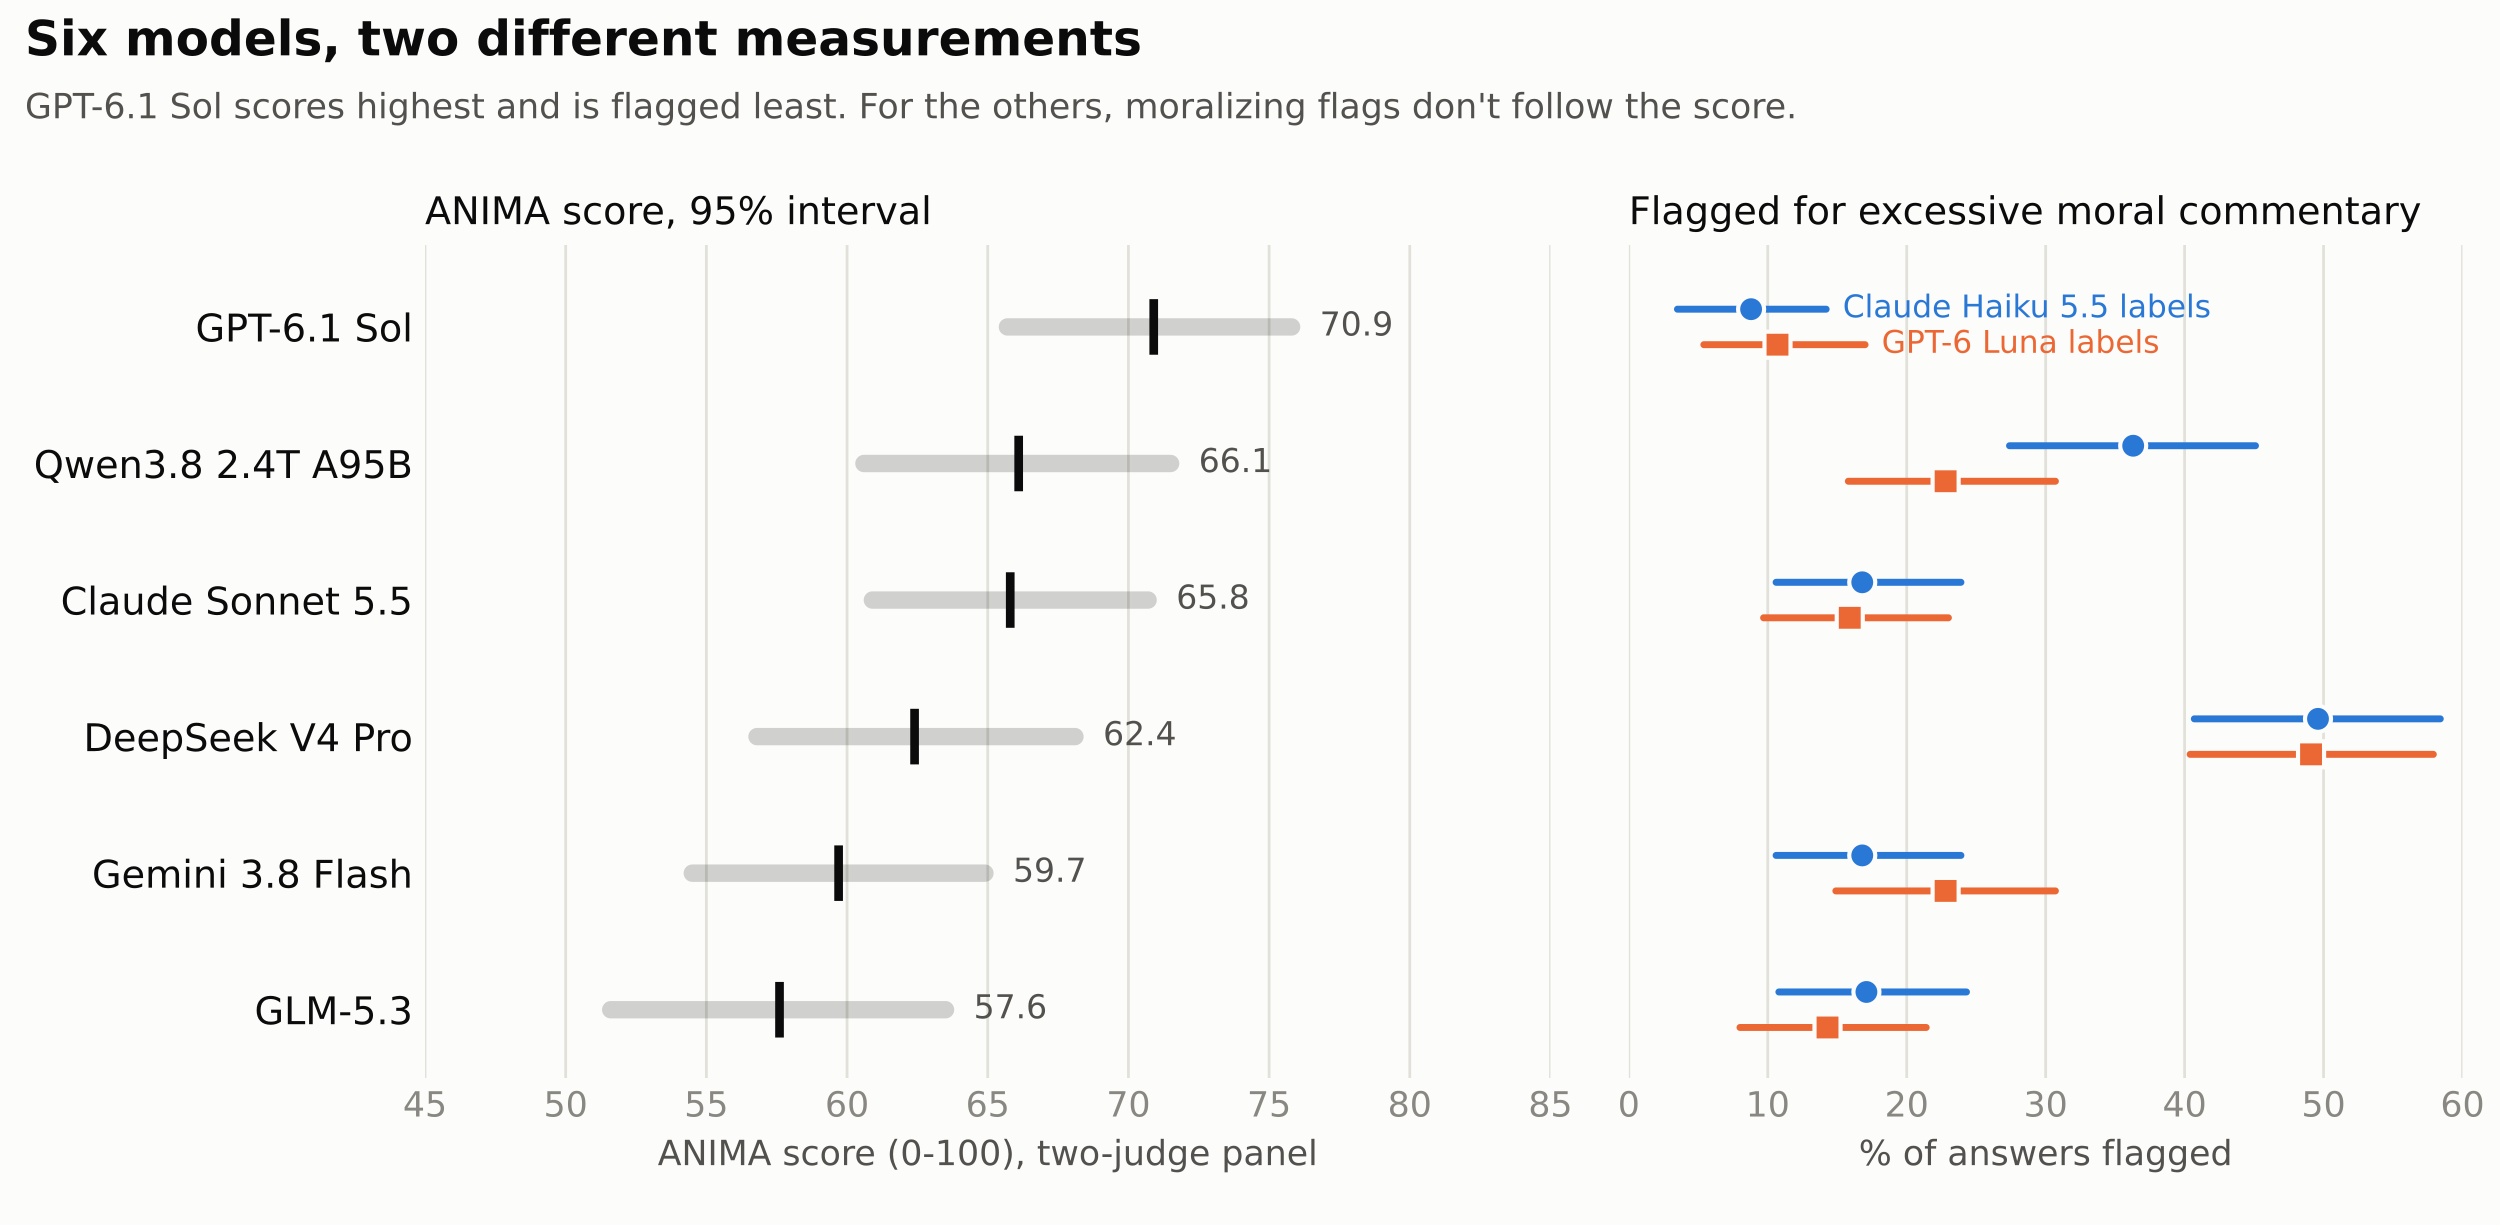
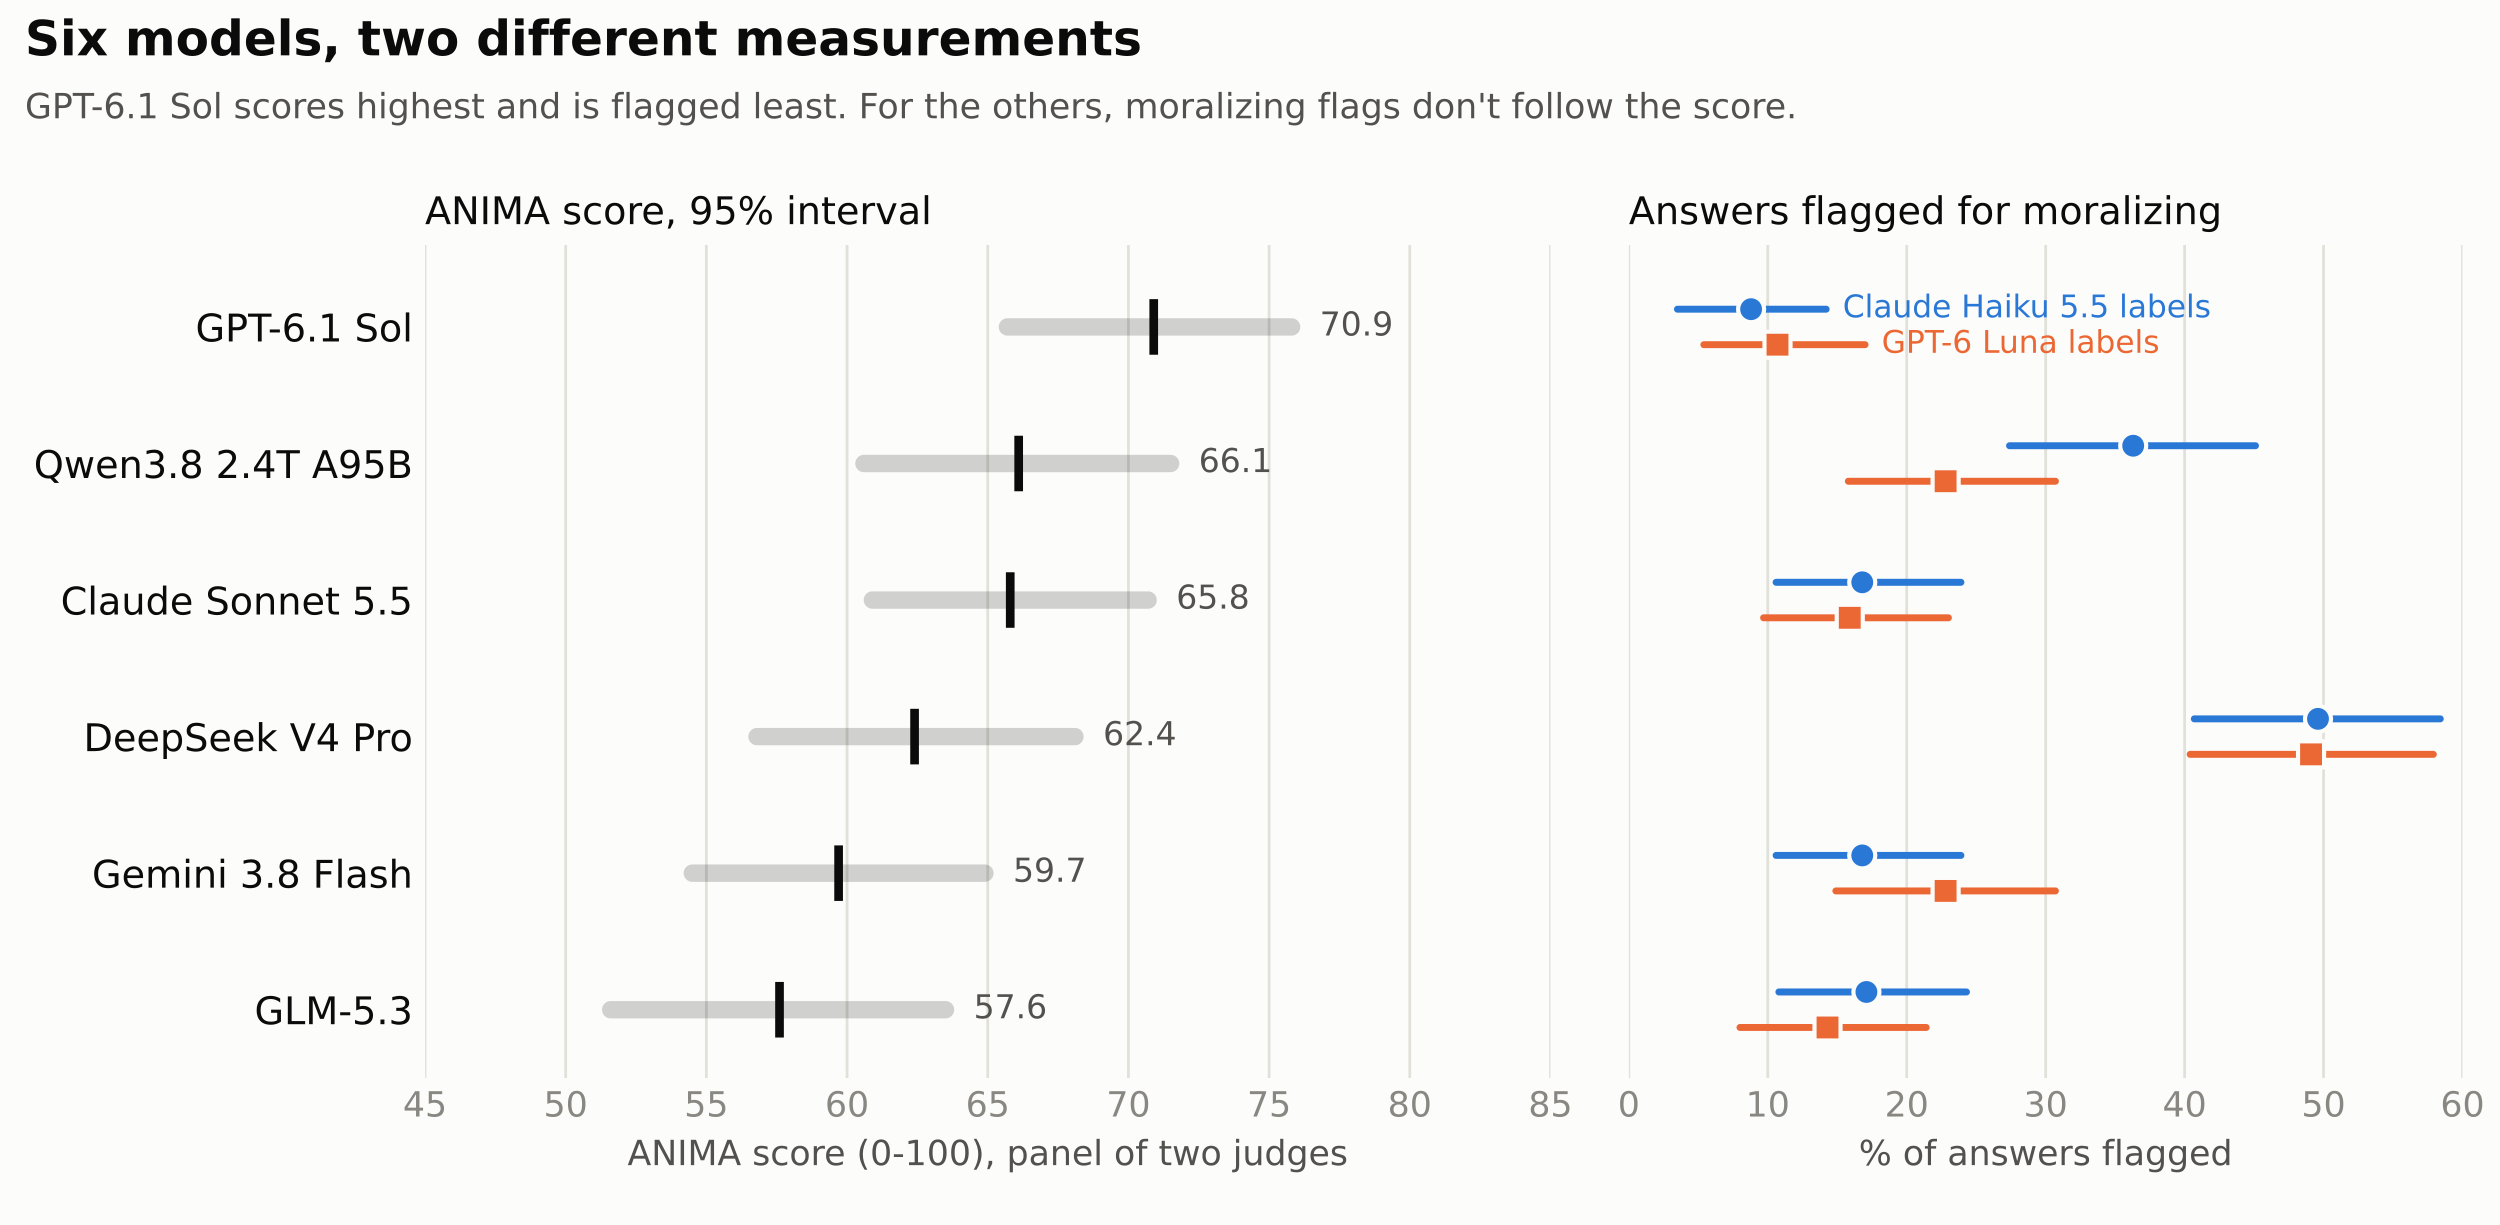
<svg xmlns="http://www.w3.org/2000/svg" xmlns:xlink="http://www.w3.org/1999/xlink" width="720pt" height="352.8pt" viewBox="0 0 720 352.8" version="1.1">
  <defs>
    <style type="text/css">*{stroke-linejoin: round; stroke-linecap: butt}</style>
  </defs>
  <g id="figure_1">
    <g id="patch_1">
      <path d="M 0 352.8  L 720 352.8  L 720 0  L 0 0  z " style="fill: #fcfcfb" />
    </g>
    <g id="axes_1">
      <g id="patch_2">
        <path d="M 122.4 310.464  L 446.533 310.464  L 446.533 70.56  L 122.4 70.56  z " style="fill: #fcfcfb" />
      </g>
      <g id="matplotlib.axis_1">
        <g id="xtick_1">
          <g id="line2d_1">
            <path d="M 122.4 310.464  L 122.4 70.56  " clip-path="url(#pccb31fb844)" style="fill: none; stroke: #e1e0d9; stroke-width: 0.8; stroke-linecap: square" />
          </g>
          <g id="line2d_2" />
          <g id="text_1">
            <text style="font-size: 10px; font-family: 'DejaVu Sans', sans-serif; text-anchor: middle; fill: #898781" x="122.4" y="321.562" transform="rotate(-0 122.4 321.5617)">45</text>
          </g>
        </g>
        <g id="xtick_2">
          <g id="line2d_3">
            <path d="M 162.917 310.464  L 162.917 70.56  " clip-path="url(#pccb31fb844)" style="fill: none; stroke: #e1e0d9; stroke-width: 0.8; stroke-linecap: square" />
          </g>
          <g id="line2d_4" />
          <g id="text_2">
            <text style="font-size: 10px; font-family: 'DejaVu Sans', sans-serif; text-anchor: middle; fill: #898781" x="162.917" y="321.562" transform="rotate(-0 162.9166 321.5617)">50</text>
          </g>
        </g>
        <g id="xtick_3">
          <g id="line2d_5">
            <path d="M 203.433 310.464  L 203.433 70.56  " clip-path="url(#pccb31fb844)" style="fill: none; stroke: #e1e0d9; stroke-width: 0.8; stroke-linecap: square" />
          </g>
          <g id="line2d_6" />
          <g id="text_3">
            <text style="font-size: 10px; font-family: 'DejaVu Sans', sans-serif; text-anchor: middle; fill: #898781" x="203.433" y="321.562" transform="rotate(-0 203.4331 321.5617)">55</text>
          </g>
        </g>
        <g id="xtick_4">
          <g id="line2d_7">
            <path d="M 243.95 310.464  L 243.95 70.56  " clip-path="url(#pccb31fb844)" style="fill: none; stroke: #e1e0d9; stroke-width: 0.8; stroke-linecap: square" />
          </g>
          <g id="line2d_8" />
          <g id="text_4">
            <text style="font-size: 10px; font-family: 'DejaVu Sans', sans-serif; text-anchor: middle; fill: #898781" x="243.95" y="321.562" transform="rotate(-0 243.9497 321.5617)">60</text>
          </g>
        </g>
        <g id="xtick_5">
          <g id="line2d_9">
            <path d="M 284.466 310.464  L 284.466 70.56  " clip-path="url(#pccb31fb844)" style="fill: none; stroke: #e1e0d9; stroke-width: 0.8; stroke-linecap: square" />
          </g>
          <g id="line2d_10" />
          <g id="text_5">
            <text style="font-size: 10px; font-family: 'DejaVu Sans', sans-serif; text-anchor: middle; fill: #898781" x="284.466" y="321.562" transform="rotate(-0 284.4663 321.5617)">65</text>
          </g>
        </g>
        <g id="xtick_6">
          <g id="line2d_11">
            <path d="M 324.983 310.464  L 324.983 70.56  " clip-path="url(#pccb31fb844)" style="fill: none; stroke: #e1e0d9; stroke-width: 0.8; stroke-linecap: square" />
          </g>
          <g id="line2d_12" />
          <g id="text_6">
            <text style="font-size: 10px; font-family: 'DejaVu Sans', sans-serif; text-anchor: middle; fill: #898781" x="324.983" y="321.562" transform="rotate(-0 324.9829 321.5617)">70</text>
          </g>
        </g>
        <g id="xtick_7">
          <g id="line2d_13">
            <path d="M 365.499 310.464  L 365.499 70.56  " clip-path="url(#pccb31fb844)" style="fill: none; stroke: #e1e0d9; stroke-width: 0.8; stroke-linecap: square" />
          </g>
          <g id="line2d_14" />
          <g id="text_7">
            <text style="font-size: 10px; font-family: 'DejaVu Sans', sans-serif; text-anchor: middle; fill: #898781" x="365.499" y="321.562" transform="rotate(-0 365.4994 321.5617)">75</text>
          </g>
        </g>
        <g id="xtick_8">
          <g id="line2d_15">
            <path d="M 406.016 310.464  L 406.016 70.56  " clip-path="url(#pccb31fb844)" style="fill: none; stroke: #e1e0d9; stroke-width: 0.8; stroke-linecap: square" />
          </g>
          <g id="line2d_16" />
          <g id="text_8">
            <text style="font-size: 10px; font-family: 'DejaVu Sans', sans-serif; text-anchor: middle; fill: #898781" x="406.016" y="321.562" transform="rotate(-0 406.016 321.5617)">80</text>
          </g>
        </g>
        <g id="xtick_9">
          <g id="line2d_17">
            <path d="M 446.533 310.464  L 446.533 70.56  " clip-path="url(#pccb31fb844)" style="fill: none; stroke: #e1e0d9; stroke-width: 0.8; stroke-linecap: square" />
          </g>
          <g id="line2d_18" />
          <g id="text_9">
            <text style="font-size: 10px; font-family: 'DejaVu Sans', sans-serif; text-anchor: middle; fill: #898781" x="446.533" y="321.562" transform="rotate(-0 446.5326 321.5617)">85</text>
          </g>
        </g>
        <g id="text_10">
-           <text style="font-size: 10px; font-family: 'DejaVu Sans', sans-serif; text-anchor: middle; fill: #52514e" x="284.466" y="335.562" transform="rotate(-0 284.4663 335.5624)">ANIMA score (0-100), two-judge panel</text>
+           <text style="font-size: 10px; font-family: 'DejaVu Sans', sans-serif; text-anchor: middle; fill: #52514e" x="284.466" y="335.562" transform="rotate(-0 284.4663 335.5624)">ANIMA score (0-100), panel of two judges</text>
        </g>
      </g>
      <g id="matplotlib.axis_2">
        <g id="ytick_1">
          <g id="line2d_19" />
          <g id="text_11">
            <text style="font-size: 11px; font-family: 'DejaVu Sans', sans-serif; text-anchor: end; fill: #0b0b0b" x="118.9" y="98.336" transform="rotate(-0 118.9 98.33625)">GPT-6.1 Sol</text>
          </g>
        </g>
        <g id="ytick_2">
          <g id="line2d_20" />
          <g id="text_12">
            <text style="font-size: 11px; font-family: 'DejaVu Sans', sans-serif; text-anchor: end; fill: #0b0b0b" x="118.9" y="137.664" transform="rotate(-0 118.9 137.6644)">Qwen3.8 2.4T A95B</text>
          </g>
        </g>
        <g id="ytick_3">
          <g id="line2d_21" />
          <g id="text_13">
            <text style="font-size: 11px; font-family: 'DejaVu Sans', sans-serif; text-anchor: end; fill: #0b0b0b" x="118.9" y="176.993" transform="rotate(-0 118.9 176.9933)">Claude Sonnet 5.5</text>
          </g>
        </g>
        <g id="ytick_4">
          <g id="line2d_22" />
          <g id="text_14">
            <text style="font-size: 11px; font-family: 'DejaVu Sans', sans-serif; text-anchor: end; fill: #0b0b0b" x="118.9" y="216.322" transform="rotate(-0 118.9 216.3218)">DeepSeek V4 Pro</text>
          </g>
        </g>
        <g id="ytick_5">
          <g id="line2d_23" />
          <g id="text_15">
            <text style="font-size: 11px; font-family: 'DejaVu Sans', sans-serif; text-anchor: end; fill: #0b0b0b" x="118.9" y="255.65" transform="rotate(-0 118.9 255.6504)">Gemini 3.8 Flash</text>
          </g>
        </g>
        <g id="ytick_6">
          <g id="line2d_24" />
          <g id="text_16">
            <text style="font-size: 11px; font-family: 'DejaVu Sans', sans-serif; text-anchor: end; fill: #0b0b0b" x="118.9" y="294.978" transform="rotate(-0 118.9 294.9784)">GLM-5.3</text>
          </g>
        </g>
      </g>
      <g id="line2d_25">
        <path d="M 290.139 94.157  L 371.982 94.157  " clip-path="url(#pccb31fb844)" style="fill: none; stroke: #0b0b0b; stroke-opacity: 0.18; stroke-width: 5; stroke-linecap: round" />
      </g>
      <g id="line2d_26">
        <path d="M 248.812 133.486  L 337.138 133.486  " clip-path="url(#pccb31fb844)" style="fill: none; stroke: #0b0b0b; stroke-opacity: 0.18; stroke-width: 5; stroke-linecap: round" />
      </g>
      <g id="line2d_27">
        <path d="M 251.243 172.814  L 330.655 172.814  " clip-path="url(#pccb31fb844)" style="fill: none; stroke: #0b0b0b; stroke-opacity: 0.18; stroke-width: 5; stroke-linecap: round" />
      </g>
      <g id="line2d_28">
        <path d="M 218.019 212.143  L 309.587 212.143  " clip-path="url(#pccb31fb844)" style="fill: none; stroke: #0b0b0b; stroke-opacity: 0.18; stroke-width: 5; stroke-linecap: round" />
      </g>
      <g id="line2d_29">
        <path d="M 199.381 251.471  L 283.656 251.471  " clip-path="url(#pccb31fb844)" style="fill: none; stroke: #0b0b0b; stroke-opacity: 0.18; stroke-width: 5; stroke-linecap: round" />
      </g>
      <g id="line2d_30">
        <path d="M 175.882 290.8  L 272.311 290.8  " clip-path="url(#pccb31fb844)" style="fill: none; stroke: #0b0b0b; stroke-opacity: 0.18; stroke-width: 5; stroke-linecap: round" />
      </g>
      <g id="line2d_31">
        <defs>
          <path id="m160d97b69c" d="M 0 8  L 0 -8  " style="stroke: #0b0b0b; stroke-width: 2.5" />
        </defs>
        <g clip-path="url(#pccb31fb844)">
          <use xlink:href="#m160d97b69c" x="332.276" y="94.157" style="fill: #0b0b0b; stroke: #0b0b0b; stroke-width: 2.5" />
        </g>
      </g>
      <g id="line2d_32">
        <g clip-path="url(#pccb31fb844)">
          <use xlink:href="#m160d97b69c" x="293.38" y="133.486" style="fill: #0b0b0b; stroke: #0b0b0b; stroke-width: 2.5" />
        </g>
      </g>
      <g id="line2d_33">
        <g clip-path="url(#pccb31fb844)">
          <use xlink:href="#m160d97b69c" x="290.949" y="172.814" style="fill: #0b0b0b; stroke: #0b0b0b; stroke-width: 2.5" />
        </g>
      </g>
      <g id="line2d_34">
        <g clip-path="url(#pccb31fb844)">
          <use xlink:href="#m160d97b69c" x="263.398" y="212.143" style="fill: #0b0b0b; stroke: #0b0b0b; stroke-width: 2.5" />
        </g>
      </g>
      <g id="line2d_35">
        <g clip-path="url(#pccb31fb844)">
          <use xlink:href="#m160d97b69c" x="241.519" y="251.471" style="fill: #0b0b0b; stroke: #0b0b0b; stroke-width: 2.5" />
        </g>
      </g>
      <g id="line2d_36">
        <g clip-path="url(#pccb31fb844)">
          <use xlink:href="#m160d97b69c" x="224.502" y="290.8" style="fill: #0b0b0b; stroke: #0b0b0b; stroke-width: 2.5" />
        </g>
      </g>
      <g id="text_17">
        <text style="font-size: 9.5px; font-family: 'DejaVu Sans', sans-serif; text-anchor: start; fill: #52514e" x="380.085" y="96.625" transform="rotate(-0 380.0854 96.62489)">70.9</text>
      </g>
      <g id="text_18">
        <text style="font-size: 9.5px; font-family: 'DejaVu Sans', sans-serif; text-anchor: start; fill: #52514e" x="345.241" y="135.953" transform="rotate(-0 345.2411 135.9534)">66.1</text>
      </g>
      <g id="text_19">
        <text style="font-size: 9.5px; font-family: 'DejaVu Sans', sans-serif; text-anchor: start; fill: #52514e" x="338.758" y="175.282" transform="rotate(-0 338.7585 175.2819)">65.8</text>
      </g>
      <g id="text_20">
        <text style="font-size: 9.5px; font-family: 'DejaVu Sans', sans-serif; text-anchor: start; fill: #52514e" x="317.69" y="214.61" transform="rotate(-0 317.6899 214.6105)">62.4</text>
      </g>
      <g id="text_21">
        <text style="font-size: 9.5px; font-family: 'DejaVu Sans', sans-serif; text-anchor: start; fill: #52514e" x="291.759" y="253.939" transform="rotate(-0 291.7593 253.939)">59.7</text>
      </g>
      <g id="text_22">
        <text style="font-size: 9.5px; font-family: 'DejaVu Sans', sans-serif; text-anchor: start; fill: #52514e" x="280.415" y="293.268" transform="rotate(-0 280.4146 293.2675)">57.6</text>
      </g>
      <g id="text_23">
        <text style="font-size: 11px; font-family: 'DejaVu Sans', sans-serif; text-anchor: start; fill: #0b0b0b" x="122.4" y="64.56" transform="rotate(-0 122.4 64.56)">ANIMA score, 95% interval</text>
      </g>
    </g>
    <g id="axes_2">
      <g id="patch_3">
        <path d="M 469.102 310.464  L 709.2 310.464  L 709.2 70.56  L 469.102 70.56  z " style="fill: #fcfcfb" />
      </g>
      <g id="matplotlib.axis_3">
        <g id="xtick_10">
          <g id="line2d_37">
            <path d="M 469.102 310.464  L 469.102 70.56  " clip-path="url(#p55dd3cd311)" style="fill: none; stroke: #e1e0d9; stroke-width: 0.8; stroke-linecap: square" />
          </g>
          <g id="line2d_38" />
          <g id="text_24">
            <text style="font-size: 10px; font-family: 'DejaVu Sans', sans-serif; text-anchor: middle; fill: #898781" x="469.102" y="321.562" transform="rotate(-0 469.1018 321.5617)">0</text>
          </g>
        </g>
        <g id="xtick_11">
          <g id="line2d_39">
            <path d="M 509.118 310.464  L 509.118 70.56  " clip-path="url(#p55dd3cd311)" style="fill: none; stroke: #e1e0d9; stroke-width: 0.8; stroke-linecap: square" />
          </g>
          <g id="line2d_40" />
          <g id="text_25">
            <text style="font-size: 10px; font-family: 'DejaVu Sans', sans-serif; text-anchor: middle; fill: #898781" x="509.118" y="321.562" transform="rotate(-0 509.1182 321.5617)">10</text>
          </g>
        </g>
        <g id="xtick_12">
          <g id="line2d_41">
            <path d="M 549.135 310.464  L 549.135 70.56  " clip-path="url(#p55dd3cd311)" style="fill: none; stroke: #e1e0d9; stroke-width: 0.8; stroke-linecap: square" />
          </g>
          <g id="line2d_42" />
          <g id="text_26">
            <text style="font-size: 10px; font-family: 'DejaVu Sans', sans-serif; text-anchor: middle; fill: #898781" x="549.135" y="321.562" transform="rotate(-0 549.1345 321.5617)">20</text>
          </g>
        </g>
        <g id="xtick_13">
          <g id="line2d_43">
            <path d="M 589.151 310.464  L 589.151 70.56  " clip-path="url(#p55dd3cd311)" style="fill: none; stroke: #e1e0d9; stroke-width: 0.8; stroke-linecap: square" />
          </g>
          <g id="line2d_44" />
          <g id="text_27">
            <text style="font-size: 10px; font-family: 'DejaVu Sans', sans-serif; text-anchor: middle; fill: #898781" x="589.151" y="321.562" transform="rotate(-0 589.1509 321.5617)">30</text>
          </g>
        </g>
        <g id="xtick_14">
          <g id="line2d_45">
            <path d="M 629.167 310.464  L 629.167 70.56  " clip-path="url(#p55dd3cd311)" style="fill: none; stroke: #e1e0d9; stroke-width: 0.8; stroke-linecap: square" />
          </g>
          <g id="line2d_46" />
          <g id="text_28">
            <text style="font-size: 10px; font-family: 'DejaVu Sans', sans-serif; text-anchor: middle; fill: #898781" x="629.167" y="321.562" transform="rotate(-0 629.1673 321.5617)">40</text>
          </g>
        </g>
        <g id="xtick_15">
          <g id="line2d_47">
            <path d="M 669.184 310.464  L 669.184 70.56  " clip-path="url(#p55dd3cd311)" style="fill: none; stroke: #e1e0d9; stroke-width: 0.8; stroke-linecap: square" />
          </g>
          <g id="line2d_48" />
          <g id="text_29">
            <text style="font-size: 10px; font-family: 'DejaVu Sans', sans-serif; text-anchor: middle; fill: #898781" x="669.184" y="321.562" transform="rotate(-0 669.1836 321.5617)">50</text>
          </g>
        </g>
        <g id="xtick_16">
          <g id="line2d_49">
            <path d="M 709.2 310.464  L 709.2 70.56  " clip-path="url(#p55dd3cd311)" style="fill: none; stroke: #e1e0d9; stroke-width: 0.8; stroke-linecap: square" />
          </g>
          <g id="line2d_50" />
          <g id="text_30">
            <text style="font-size: 10px; font-family: 'DejaVu Sans', sans-serif; text-anchor: middle; fill: #898781" x="709.2" y="321.562" transform="rotate(-0 709.2 321.5617)">60</text>
          </g>
        </g>
        <g id="text_31">
          <text style="font-size: 10px; font-family: 'DejaVu Sans', sans-serif; text-anchor: middle; fill: #52514e" x="589.151" y="335.562" transform="rotate(-0 589.1509 335.5624)">% of answers flagged</text>
        </g>
      </g>
      <g id="matplotlib.axis_4">
        <g id="ytick_7">
          <g id="line2d_51" />
        </g>
        <g id="ytick_8">
          <g id="line2d_52" />
        </g>
        <g id="ytick_9">
          <g id="line2d_53" />
        </g>
        <g id="ytick_10">
          <g id="line2d_54" />
        </g>
        <g id="ytick_11">
          <g id="line2d_55" />
        </g>
        <g id="ytick_12">
          <g id="line2d_56" />
        </g>
      </g>
      <g id="line2d_57">
        <path d="M 511.519 167.701  L 564.741 167.701  " clip-path="url(#p55dd3cd311)" style="fill: none; stroke: #2a78d6; stroke-width: 2; stroke-linecap: round" />
      </g>
      <g id="line2d_58">
        <path d="M 631.968 207.03  L 702.797 207.03  " clip-path="url(#p55dd3cd311)" style="fill: none; stroke: #2a78d6; stroke-width: 2; stroke-linecap: round" />
      </g>
      <g id="line2d_59">
        <path d="M 512.319 285.687  L 566.342 285.687  " clip-path="url(#p55dd3cd311)" style="fill: none; stroke: #2a78d6; stroke-width: 2; stroke-linecap: round" />
      </g>
      <g id="line2d_60">
        <path d="M 483.108 89.044  L 525.925 89.044  " clip-path="url(#p55dd3cd311)" style="fill: none; stroke: #2a78d6; stroke-width: 2; stroke-linecap: round" />
      </g>
      <g id="line2d_61">
        <path d="M 511.519 246.359  L 564.741 246.359  " clip-path="url(#p55dd3cd311)" style="fill: none; stroke: #2a78d6; stroke-width: 2; stroke-linecap: round" />
      </g>
      <g id="line2d_62">
        <path d="M 578.747 128.373  L 649.576 128.373  " clip-path="url(#p55dd3cd311)" style="fill: none; stroke: #2a78d6; stroke-width: 2; stroke-linecap: round" />
      </g>
      <g id="line2d_63">
        <path d="M 507.918 177.927  L 561.139 177.927  " clip-path="url(#p55dd3cd311)" style="fill: none; stroke: #eb6834; stroke-width: 2; stroke-linecap: round" />
      </g>
      <g id="line2d_64">
        <path d="M 630.768 217.255  L 700.797 217.255  " clip-path="url(#p55dd3cd311)" style="fill: none; stroke: #eb6834; stroke-width: 2; stroke-linecap: round" />
      </g>
      <g id="line2d_65">
        <path d="M 501.115 295.912  L 554.737 295.912  " clip-path="url(#p55dd3cd311)" style="fill: none; stroke: #eb6834; stroke-width: 2; stroke-linecap: round" />
      </g>
      <g id="line2d_66">
        <path d="M 490.711 99.27  L 537.13 99.27  " clip-path="url(#p55dd3cd311)" style="fill: none; stroke: #eb6834; stroke-width: 2; stroke-linecap: round" />
      </g>
      <g id="line2d_67">
        <path d="M 528.726 256.584  L 591.952 256.584  " clip-path="url(#p55dd3cd311)" style="fill: none; stroke: #eb6834; stroke-width: 2; stroke-linecap: round" />
      </g>
      <g id="line2d_68">
        <path d="M 532.328 138.598  L 591.952 138.598  " clip-path="url(#p55dd3cd311)" style="fill: none; stroke: #eb6834; stroke-width: 2; stroke-linecap: round" />
      </g>
      <g id="line2d_69">
        <defs>
          <path id="m898e0760ee" d="M 0 3.75  C 0.995 3.75 1.948 3.355 2.652 2.652  C 3.355 1.948 3.75 0.995 3.75 0  C 3.75 -0.995 3.355 -1.948 2.652 -2.652  C 1.948 -3.355 0.995 -3.75 0 -3.75  C -0.995 -3.75 -1.948 -3.355 -2.652 -2.652  C -3.355 -1.948 -3.75 -0.995 -3.75 0  C -3.75 0.995 -3.355 1.948 -2.652 2.652  C -1.948 3.355 -0.995 3.75 0 3.75  z " style="stroke: #fcfcfb; stroke-width: 1.2" />
        </defs>
        <g clip-path="url(#p55dd3cd311)">
          <use xlink:href="#m898e0760ee" x="536.329" y="167.701" style="fill: #2a78d6; stroke: #fcfcfb; stroke-width: 1.2" />
        </g>
      </g>
      <g id="line2d_70">
        <g clip-path="url(#p55dd3cd311)">
          <use xlink:href="#m898e0760ee" x="667.583" y="207.03" style="fill: #2a78d6; stroke: #fcfcfb; stroke-width: 1.2" />
        </g>
      </g>
      <g id="line2d_71">
        <g clip-path="url(#p55dd3cd311)">
          <use xlink:href="#m898e0760ee" x="537.53" y="285.687" style="fill: #2a78d6; stroke: #fcfcfb; stroke-width: 1.2" />
        </g>
      </g>
      <g id="line2d_72">
        <g clip-path="url(#p55dd3cd311)">
          <use xlink:href="#m898e0760ee" x="504.316" y="89.044" style="fill: #2a78d6; stroke: #fcfcfb; stroke-width: 1.2" />
        </g>
      </g>
      <g id="line2d_73">
        <g clip-path="url(#p55dd3cd311)">
          <use xlink:href="#m898e0760ee" x="536.329" y="246.359" style="fill: #2a78d6; stroke: #fcfcfb; stroke-width: 1.2" />
        </g>
      </g>
      <g id="line2d_74">
        <g clip-path="url(#p55dd3cd311)">
          <use xlink:href="#m898e0760ee" x="614.361" y="128.373" style="fill: #2a78d6; stroke: #fcfcfb; stroke-width: 1.2" />
        </g>
      </g>
      <g id="line2d_75">
        <defs>
          <path id="ma6ee56ba88" d="M -3.75 3.75  L 3.75 3.75  L 3.75 -3.75  L -3.75 -3.75  z " style="stroke: #fcfcfb; stroke-width: 1.2; stroke-linejoin: miter" />
        </defs>
        <g clip-path="url(#p55dd3cd311)">
          <use xlink:href="#ma6ee56ba88" x="532.728" y="177.927" style="fill: #eb6834; stroke: #fcfcfb; stroke-width: 1.2; stroke-linejoin: miter" />
        </g>
      </g>
      <g id="line2d_76">
        <g clip-path="url(#p55dd3cd311)">
          <use xlink:href="#ma6ee56ba88" x="665.582" y="217.255" style="fill: #eb6834; stroke: #fcfcfb; stroke-width: 1.2; stroke-linejoin: miter" />
        </g>
      </g>
      <g id="line2d_77">
        <g clip-path="url(#p55dd3cd311)">
          <use xlink:href="#ma6ee56ba88" x="526.325" y="295.912" style="fill: #eb6834; stroke: #fcfcfb; stroke-width: 1.2; stroke-linejoin: miter" />
        </g>
      </g>
      <g id="line2d_78">
        <g clip-path="url(#p55dd3cd311)">
          <use xlink:href="#ma6ee56ba88" x="511.919" y="99.27" style="fill: #eb6834; stroke: #fcfcfb; stroke-width: 1.2; stroke-linejoin: miter" />
        </g>
      </g>
      <g id="line2d_79">
        <g clip-path="url(#p55dd3cd311)">
          <use xlink:href="#ma6ee56ba88" x="560.339" y="256.584" style="fill: #eb6834; stroke: #fcfcfb; stroke-width: 1.2; stroke-linejoin: miter" />
        </g>
      </g>
      <g id="line2d_80">
        <g clip-path="url(#p55dd3cd311)">
          <use xlink:href="#ma6ee56ba88" x="560.339" y="138.598" style="fill: #eb6834; stroke: #fcfcfb; stroke-width: 1.2; stroke-linejoin: miter" />
        </g>
      </g>
      <g id="text_32">
        <text style="font-size: 9px; font-family: 'DejaVu Sans', sans-serif; text-anchor: start; fill: #2a78d6" x="530.727" y="91.383" transform="rotate(-0 530.727 91.38265)">Claude Haiku 5.5 labels</text>
      </g>
      <g id="text_33">
        <text style="font-size: 9px; font-family: 'DejaVu Sans', sans-serif; text-anchor: start; fill: #eb6834" x="541.932" y="101.608" transform="rotate(-0 541.9316 101.6081)">GPT-6 Luna labels</text>
      </g>
      <g id="text_34">
-         <text style="font-size: 11px; font-family: 'DejaVu Sans', sans-serif; text-anchor: start; fill: #0b0b0b" x="469.102" y="64.56" transform="rotate(-0 469.1018 64.56)">Flagged for excessive moral commentary</text>
+         <text style="font-size: 11px; font-family: 'DejaVu Sans', sans-serif; text-anchor: start; fill: #0b0b0b" x="469.102" y="64.56" transform="rotate(-0 469.1018 64.56)">Answers flagged for moralizing</text>
      </g>
    </g>
    <g id="text_35">
      <text style="font-weight: 700; font-size: 14px; font-family: 'DejaVu Sans', sans-serif; text-anchor: start; fill: #0b0b0b" x="7.2" y="15.93" transform="rotate(-0 7.2 15.92981)">Six models, two different measurements</text>
    </g>
    <g id="text_36">
      <text style="font-size: 10px; font-family: 'DejaVu Sans', sans-serif; text-anchor: start; fill: #52514e" x="7.2" y="34.058" transform="rotate(-0 7.2 34.05844)">GPT-6.1 Sol scores highest and is flagged least. For the others, moralizing flags don't follow the score.</text>
    </g>
  </g>
  <defs>
    <clipPath id="pccb31fb844">
      <rect x="122.4" y="70.56" width="324.133" height="239.904" />
    </clipPath>
    <clipPath id="p55dd3cd311">
      <rect x="469.102" y="70.56" width="240.098" height="239.904" />
    </clipPath>
  </defs>
</svg>
